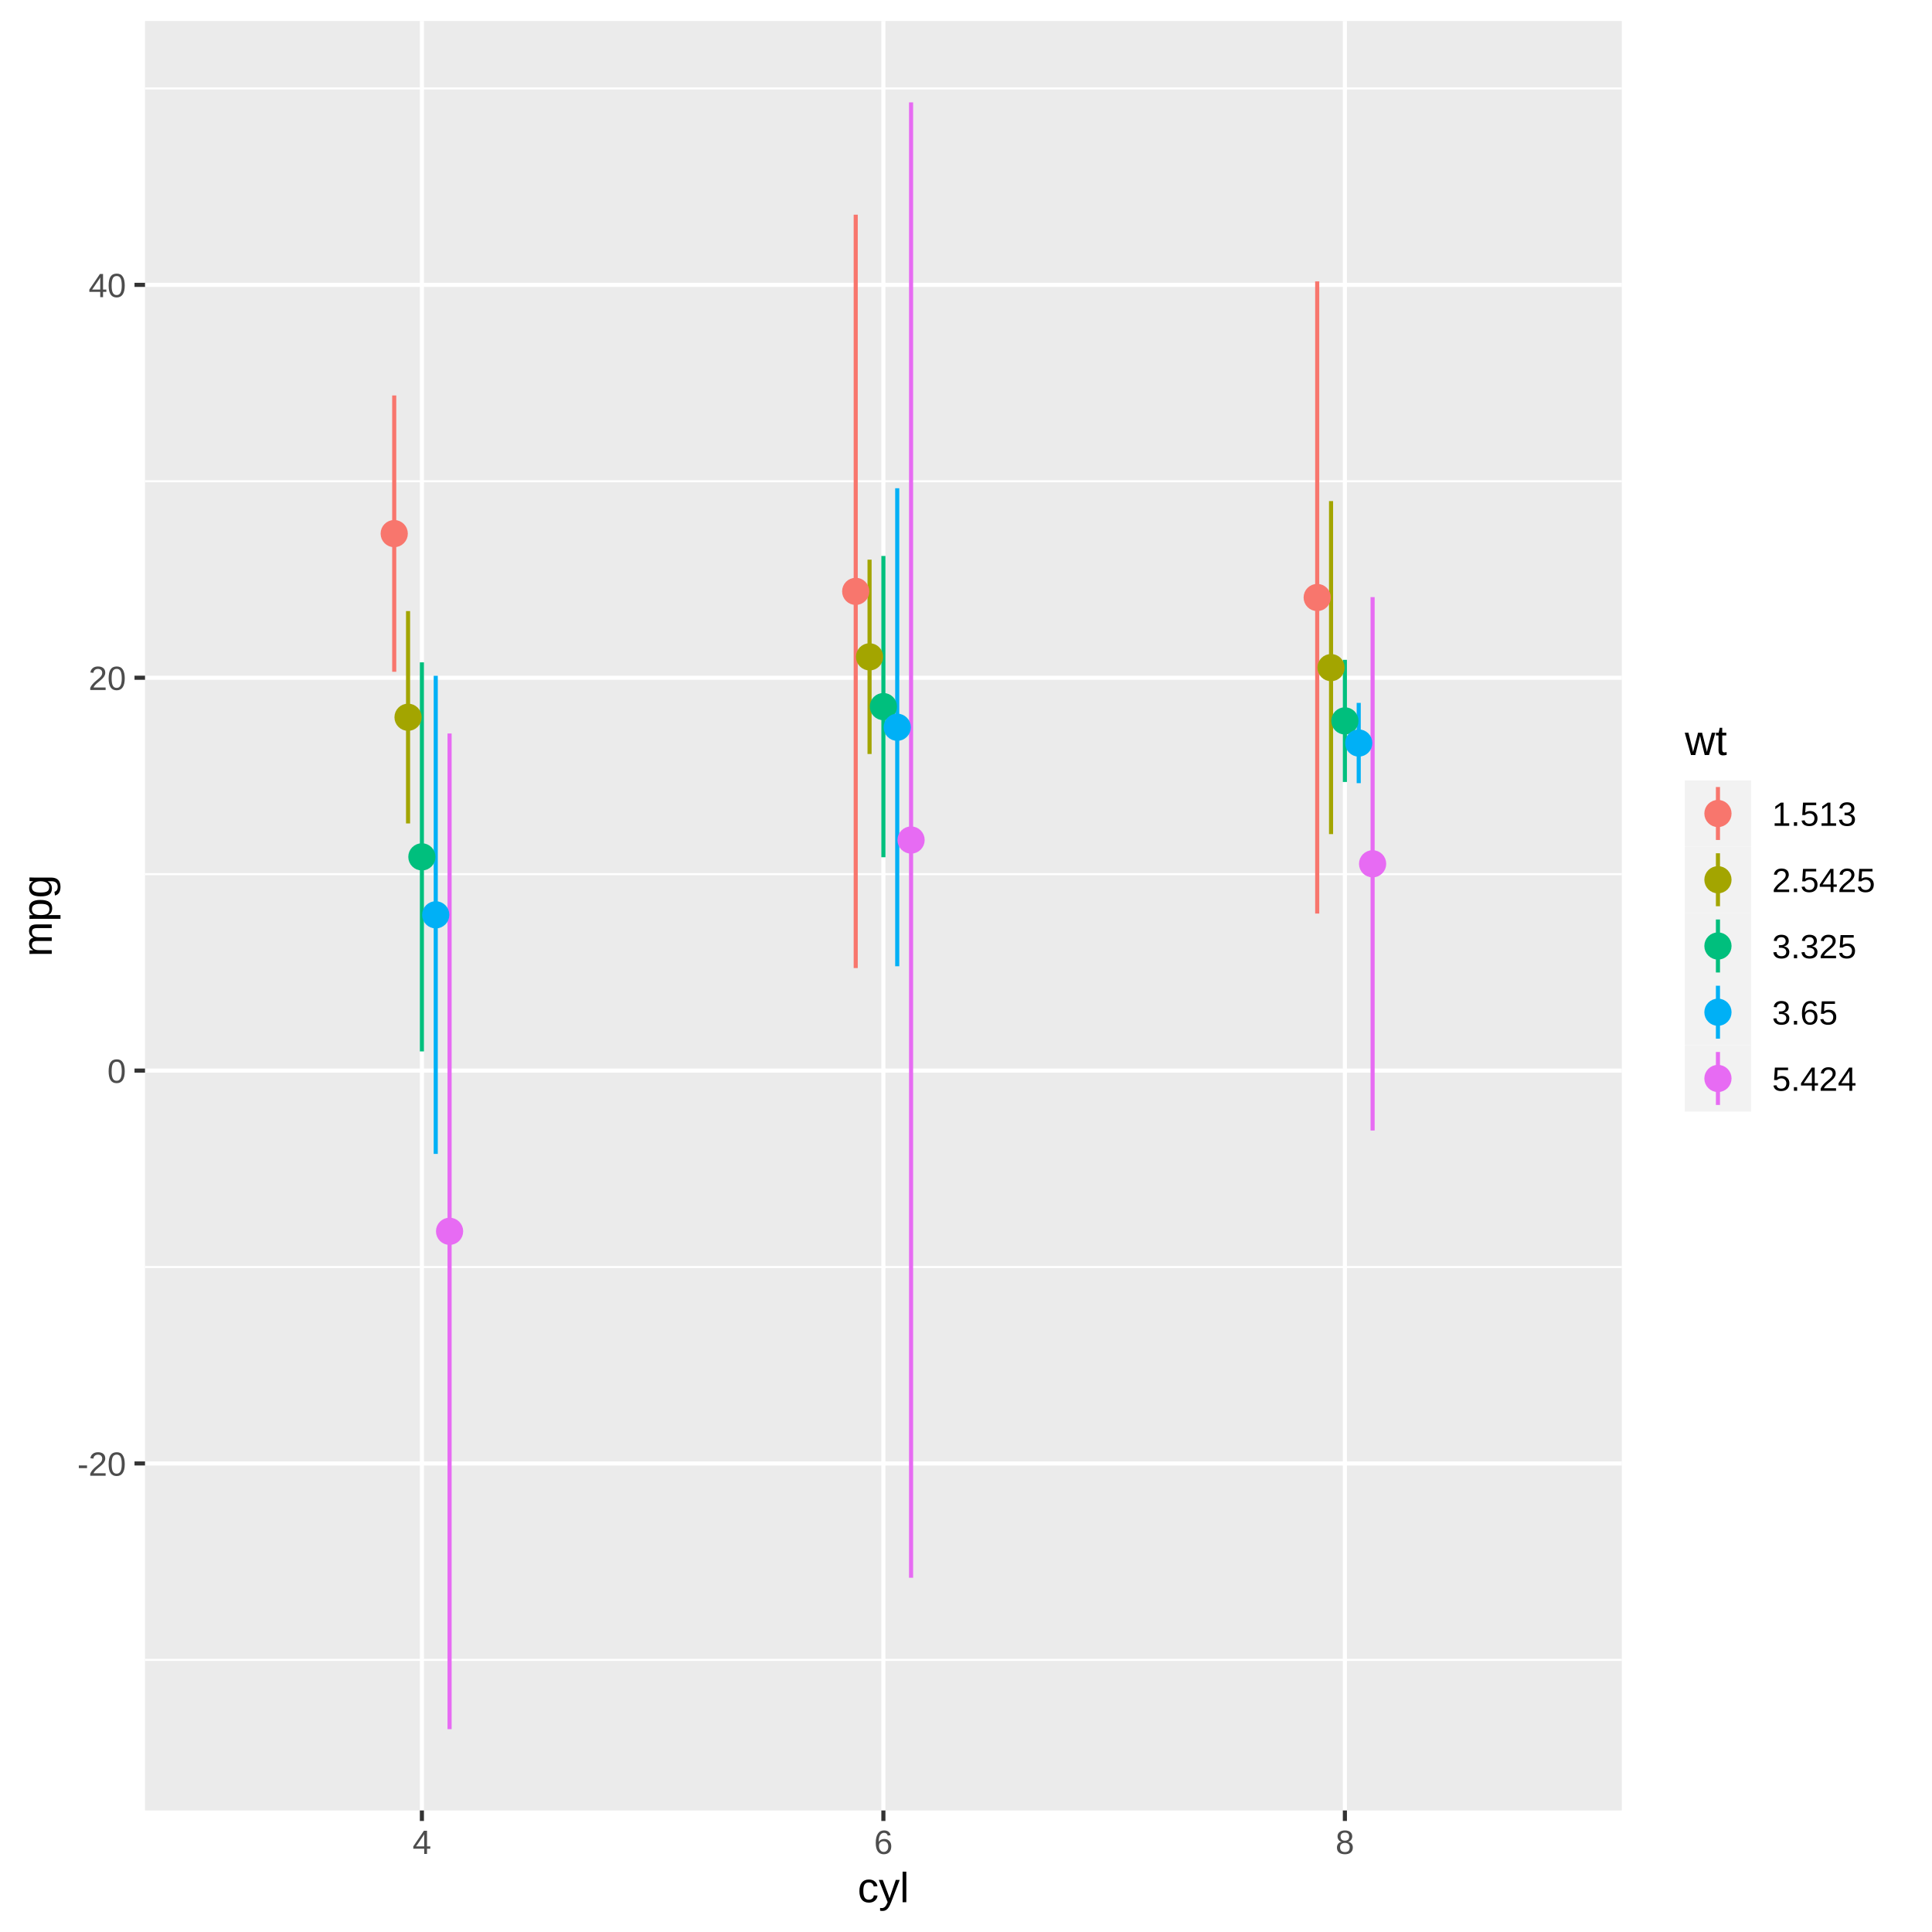
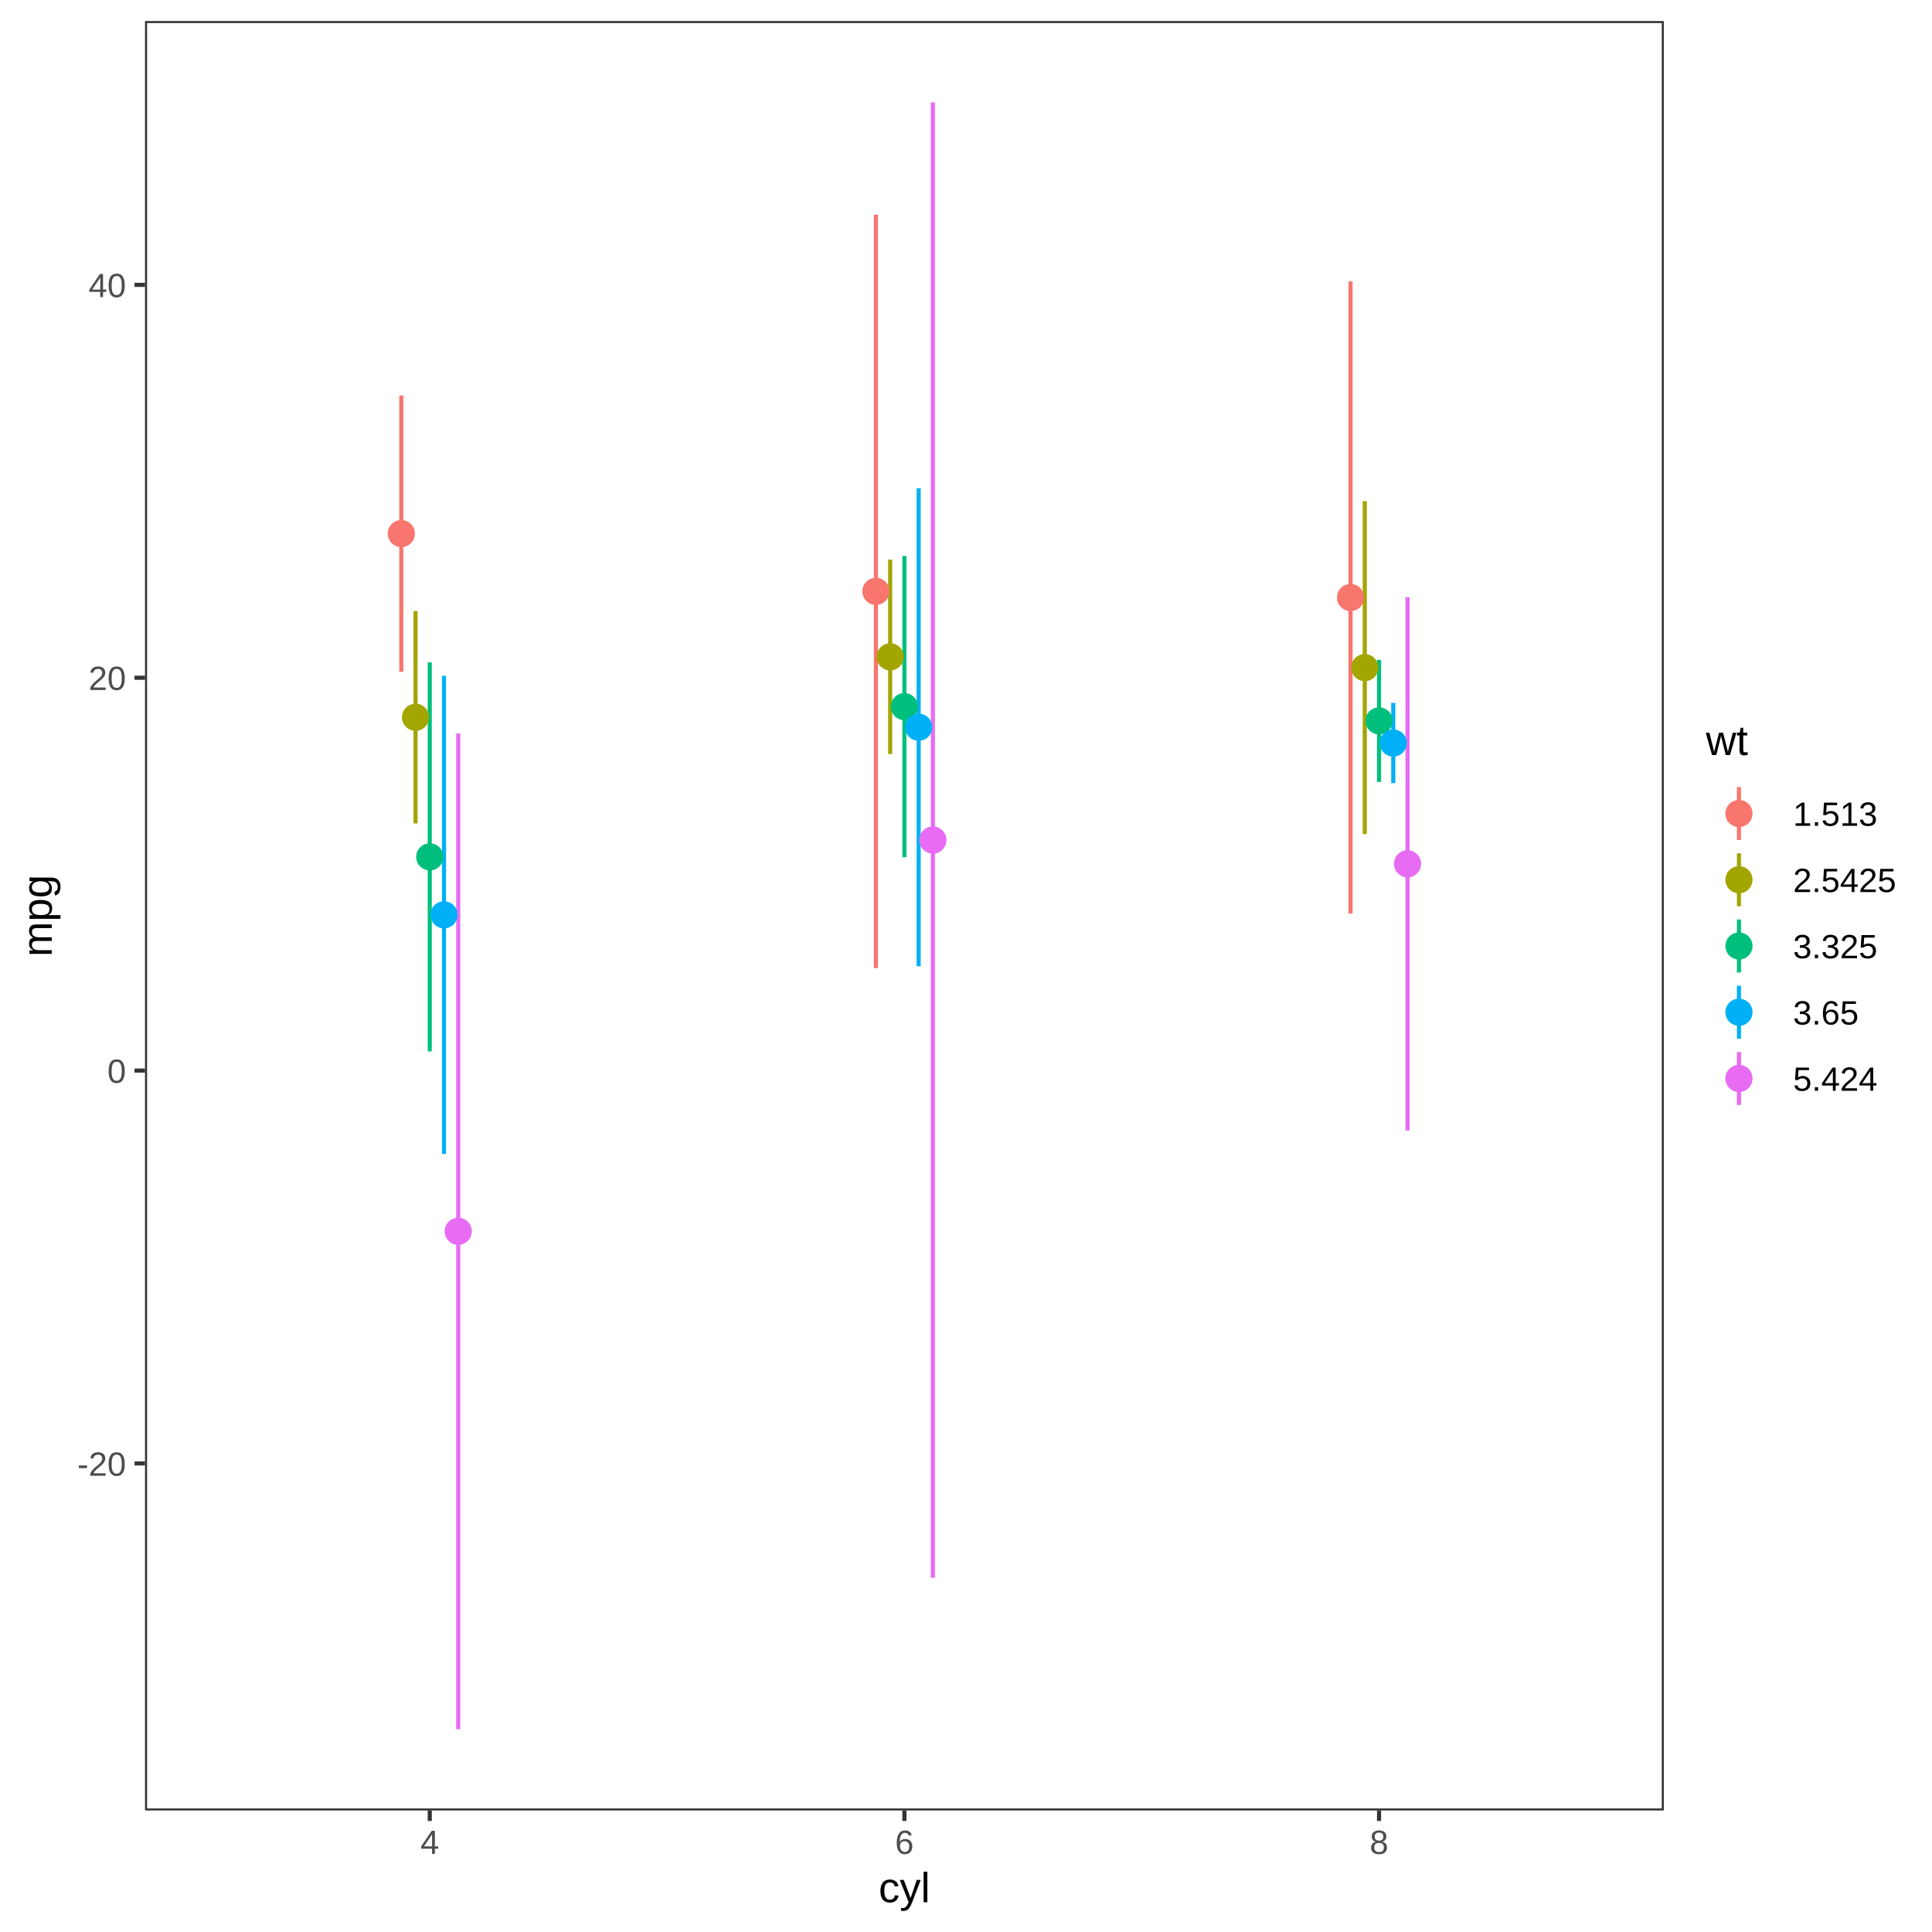
<svg xmlns="http://www.w3.org/2000/svg" class="svglite" width="504.00pt" height="504.00pt" viewBox="0 0 504.00 504.00">
  <defs>
    <style type="text/css">
    .svglite line, .svglite polyline, .svglite polygon, .svglite path, .svglite rect, .svglite circle {
      fill: none;
      stroke: #000000;
      stroke-linecap: round;
      stroke-linejoin: round;
      stroke-miterlimit: 10.00;
    }
    .svglite text {
      white-space: pre;
    }
  </style>
  </defs>
  <rect width="100%" height="100%" style="stroke: none; fill: #FFFFFF;" />
  <defs>
    <clipPath id="cpMC4wMHw1MDQuMDB8MC4wMHw1MDQuMDA=">
      <rect x="0.00" y="0.00" width="504.00" height="504.00" />
    </clipPath>
  </defs>
  <g clip-path="url(#cpMC4wMHw1MDQuMDB8MC4wMHw1MDQuMDA=)">
    <rect x="0.00" y="0.00" width="504.00" height="504.00" style="stroke-width: 1.07; stroke: #FFFFFF; fill: #FFFFFF;" />
  </g>
  <defs>
-     <clipPath id="cpMzcuODN8NDIzLjA4fDUuNDh8NDcyLjI5">
-       <rect x="37.83" y="5.48" width="385.25" height="466.82" />
+     <clipPath id="cpMzcuODN8NDM0LjA0fDUuNDh8NDcyLjI5">
+       <rect x="37.83" y="5.48" width="396.21" height="466.82" />
    </clipPath>
  </defs>
-   <g clip-path="url(#cpMzcuODN8NDIzLjA4fDUuNDh8NDcyLjI5)">
-     <rect x="37.83" y="5.48" width="385.25" height="466.82" style="stroke-width: 1.07; stroke: none; fill: #EBEBEB;" />
-     <polyline points="37.83,433.01 423.08,433.01 " style="stroke-width: 0.53; stroke: #FFFFFF; stroke-linecap: butt;" />
-     <polyline points="37.83,330.53 423.08,330.53 " style="stroke-width: 0.53; stroke: #FFFFFF; stroke-linecap: butt;" />
-     <polyline points="37.83,228.04 423.08,228.04 " style="stroke-width: 0.53; stroke: #FFFFFF; stroke-linecap: butt;" />
-     <polyline points="37.83,125.55 423.08,125.55 " style="stroke-width: 0.53; stroke: #FFFFFF; stroke-linecap: butt;" />
-     <polyline points="37.83,23.07 423.08,23.07 " style="stroke-width: 0.53; stroke: #FFFFFF; stroke-linecap: butt;" />
-     <polyline points="37.83,381.77 423.08,381.77 " style="stroke-width: 1.07; stroke: #FFFFFF; stroke-linecap: butt;" />
-     <polyline points="37.83,279.28 423.08,279.28 " style="stroke-width: 1.07; stroke: #FFFFFF; stroke-linecap: butt;" />
-     <polyline points="37.83,176.80 423.08,176.80 " style="stroke-width: 1.07; stroke: #FFFFFF; stroke-linecap: butt;" />
-     <polyline points="37.83,74.31 423.08,74.31 " style="stroke-width: 1.07; stroke: #FFFFFF; stroke-linecap: butt;" />
-     <polyline points="110.06,472.29 110.06,5.48 " style="stroke-width: 1.07; stroke: #FFFFFF; stroke-linecap: butt;" />
-     <polyline points="230.45,472.29 230.45,5.48 " style="stroke-width: 1.07; stroke: #FFFFFF; stroke-linecap: butt;" />
-     <polyline points="350.84,472.29 350.84,5.48 " style="stroke-width: 1.07; stroke: #FFFFFF; stroke-linecap: butt;" />
-     <line x1="223.23" y1="252.54" x2="223.23" y2="56.01" style="stroke-width: 1.07; stroke: #F8766D; stroke-linecap: butt;" />
-     <line x1="226.84" y1="196.70" x2="226.84" y2="146.00" style="stroke-width: 1.07; stroke: #A3A500; stroke-linecap: butt;" />
-     <line x1="230.45" y1="223.63" x2="230.45" y2="145.03" style="stroke-width: 1.07; stroke: #00BF7D; stroke-linecap: butt;" />
-     <line x1="234.06" y1="252.07" x2="234.06" y2="127.37" style="stroke-width: 1.07; stroke: #00B0F6; stroke-linecap: butt;" />
-     <line x1="237.67" y1="411.59" x2="237.67" y2="26.70" style="stroke-width: 1.07; stroke: #E76BF3; stroke-linecap: butt;" />
-     <line x1="102.84" y1="175.24" x2="102.84" y2="103.16" style="stroke-width: 1.07; stroke: #F8766D; stroke-linecap: butt;" />
-     <line x1="106.45" y1="214.81" x2="106.45" y2="159.41" style="stroke-width: 1.07; stroke: #A3A500; stroke-linecap: butt;" />
-     <line x1="110.06" y1="274.28" x2="110.06" y2="172.78" style="stroke-width: 1.07; stroke: #00BF7D; stroke-linecap: butt;" />
-     <line x1="113.67" y1="301.01" x2="113.67" y2="176.29" style="stroke-width: 1.07; stroke: #00B0F6; stroke-linecap: butt;" />
-     <line x1="117.28" y1="451.08" x2="117.28" y2="191.34" style="stroke-width: 1.07; stroke: #E76BF3; stroke-linecap: butt;" />
-     <line x1="343.62" y1="238.32" x2="343.62" y2="73.41" style="stroke-width: 1.07; stroke: #F8766D; stroke-linecap: butt;" />
-     <line x1="347.23" y1="217.59" x2="347.23" y2="130.72" style="stroke-width: 1.07; stroke: #A3A500; stroke-linecap: butt;" />
-     <line x1="350.84" y1="203.99" x2="350.84" y2="172.12" style="stroke-width: 1.07; stroke: #00BF7D; stroke-linecap: butt;" />
-     <line x1="354.45" y1="204.30" x2="354.45" y2="183.36" style="stroke-width: 1.07; stroke: #00B0F6; stroke-linecap: butt;" />
-     <line x1="358.07" y1="294.92" x2="358.07" y2="155.77" style="stroke-width: 1.07; stroke: #E76BF3; stroke-linecap: butt;" />
-     <circle cx="223.23" cy="154.27" r="2.84" style="stroke-width: 1.42; stroke: #F8766D; fill: #F8766D;" />
-     <circle cx="226.84" cy="171.35" r="2.84" style="stroke-width: 1.42; stroke: #A3A500; fill: #A3A500;" />
-     <circle cx="230.45" cy="184.33" r="2.84" style="stroke-width: 1.42; stroke: #00BF7D; fill: #00BF7D;" />
-     <circle cx="234.06" cy="189.72" r="2.84" style="stroke-width: 1.42; stroke: #00B0F6; fill: #00B0F6;" />
-     <circle cx="237.67" cy="219.14" r="2.84" style="stroke-width: 1.42; stroke: #E76BF3; fill: #E76BF3;" />
-     <circle cx="102.84" cy="139.20" r="2.84" style="stroke-width: 1.42; stroke: #F8766D; fill: #F8766D;" />
-     <circle cx="106.45" cy="187.11" r="2.84" style="stroke-width: 1.42; stroke: #A3A500; fill: #A3A500;" />
-     <circle cx="110.06" cy="223.53" r="2.84" style="stroke-width: 1.42; stroke: #00BF7D; fill: #00BF7D;" />
-     <circle cx="113.67" cy="238.65" r="2.84" style="stroke-width: 1.42; stroke: #00B0F6; fill: #00B0F6;" />
-     <circle cx="117.28" cy="321.21" r="2.84" style="stroke-width: 1.42; stroke: #E76BF3; fill: #E76BF3;" />
-     <circle cx="343.62" cy="155.87" r="2.84" style="stroke-width: 1.42; stroke: #F8766D; fill: #F8766D;" />
-     <circle cx="347.23" cy="174.16" r="2.84" style="stroke-width: 1.42; stroke: #A3A500; fill: #A3A500;" />
-     <circle cx="350.84" cy="188.06" r="2.84" style="stroke-width: 1.42; stroke: #00BF7D; fill: #00BF7D;" />
-     <circle cx="354.45" cy="193.83" r="2.84" style="stroke-width: 1.42; stroke: #00B0F6; fill: #00B0F6;" />
-     <circle cx="358.07" cy="225.34" r="2.84" style="stroke-width: 1.42; stroke: #E76BF3; fill: #E76BF3;" />
+   <g clip-path="url(#cpMzcuODN8NDM0LjA0fDUuNDh8NDcyLjI5)">
+     <rect x="37.83" y="5.48" width="396.21" height="466.82" style="stroke-width: 1.07; stroke: none; fill: #FFFFFF;" />
+     <line x1="228.50" y1="252.54" x2="228.50" y2="56.01" style="stroke-width: 1.07; stroke: #F8766D; stroke-linecap: butt;" />
+     <line x1="232.22" y1="196.70" x2="232.22" y2="146.00" style="stroke-width: 1.07; stroke: #A3A500; stroke-linecap: butt;" />
+     <line x1="235.93" y1="223.63" x2="235.93" y2="145.03" style="stroke-width: 1.07; stroke: #00BF7D; stroke-linecap: butt;" />
+     <line x1="239.65" y1="252.07" x2="239.65" y2="127.37" style="stroke-width: 1.07; stroke: #00B0F6; stroke-linecap: butt;" />
+     <line x1="243.36" y1="411.59" x2="243.36" y2="26.70" style="stroke-width: 1.07; stroke: #E76BF3; stroke-linecap: butt;" />
+     <line x1="104.69" y1="175.24" x2="104.69" y2="103.16" style="stroke-width: 1.07; stroke: #F8766D; stroke-linecap: butt;" />
+     <line x1="108.40" y1="214.81" x2="108.40" y2="159.41" style="stroke-width: 1.07; stroke: #A3A500; stroke-linecap: butt;" />
+     <line x1="112.11" y1="274.28" x2="112.11" y2="172.78" style="stroke-width: 1.07; stroke: #00BF7D; stroke-linecap: butt;" />
+     <line x1="115.83" y1="301.01" x2="115.83" y2="176.29" style="stroke-width: 1.07; stroke: #00B0F6; stroke-linecap: butt;" />
+     <line x1="119.54" y1="451.08" x2="119.54" y2="191.34" style="stroke-width: 1.07; stroke: #E76BF3; stroke-linecap: butt;" />
+     <line x1="352.32" y1="238.32" x2="352.32" y2="73.41" style="stroke-width: 1.07; stroke: #F8766D; stroke-linecap: butt;" />
+     <line x1="356.03" y1="217.59" x2="356.03" y2="130.72" style="stroke-width: 1.07; stroke: #A3A500; stroke-linecap: butt;" />
+     <line x1="359.75" y1="203.99" x2="359.75" y2="172.12" style="stroke-width: 1.07; stroke: #00BF7D; stroke-linecap: butt;" />
+     <line x1="363.46" y1="204.30" x2="363.46" y2="183.36" style="stroke-width: 1.07; stroke: #00B0F6; stroke-linecap: butt;" />
+     <line x1="367.18" y1="294.92" x2="367.18" y2="155.77" style="stroke-width: 1.07; stroke: #E76BF3; stroke-linecap: butt;" />
+     <circle cx="228.50" cy="154.27" r="2.84" style="stroke-width: 1.42; stroke: #F8766D; fill: #F8766D;" />
+     <circle cx="232.22" cy="171.35" r="2.84" style="stroke-width: 1.42; stroke: #A3A500; fill: #A3A500;" />
+     <circle cx="235.93" cy="184.33" r="2.84" style="stroke-width: 1.42; stroke: #00BF7D; fill: #00BF7D;" />
+     <circle cx="239.65" cy="189.72" r="2.84" style="stroke-width: 1.42; stroke: #00B0F6; fill: #00B0F6;" />
+     <circle cx="243.36" cy="219.14" r="2.84" style="stroke-width: 1.42; stroke: #E76BF3; fill: #E76BF3;" />
+     <circle cx="104.69" cy="139.20" r="2.84" style="stroke-width: 1.42; stroke: #F8766D; fill: #F8766D;" />
+     <circle cx="108.40" cy="187.11" r="2.84" style="stroke-width: 1.42; stroke: #A3A500; fill: #A3A500;" />
+     <circle cx="112.11" cy="223.53" r="2.84" style="stroke-width: 1.42; stroke: #00BF7D; fill: #00BF7D;" />
+     <circle cx="115.83" cy="238.65" r="2.84" style="stroke-width: 1.42; stroke: #00B0F6; fill: #00B0F6;" />
+     <circle cx="119.54" cy="321.21" r="2.84" style="stroke-width: 1.42; stroke: #E76BF3; fill: #E76BF3;" />
+     <circle cx="352.32" cy="155.87" r="2.84" style="stroke-width: 1.42; stroke: #F8766D; fill: #F8766D;" />
+     <circle cx="356.03" cy="174.16" r="2.84" style="stroke-width: 1.42; stroke: #A3A500; fill: #A3A500;" />
+     <circle cx="359.75" cy="188.06" r="2.84" style="stroke-width: 1.42; stroke: #00BF7D; fill: #00BF7D;" />
+     <circle cx="363.46" cy="193.83" r="2.84" style="stroke-width: 1.42; stroke: #00B0F6; fill: #00B0F6;" />
+     <circle cx="367.18" cy="225.34" r="2.84" style="stroke-width: 1.42; stroke: #E76BF3; fill: #E76BF3;" />
+     <rect x="37.83" y="5.48" width="396.21" height="466.82" style="stroke-width: 1.07; stroke: #333333;" />
  </g>
  <g clip-path="url(#cpMC4wMHw1MDQuMDB8MC4wMHw1MDQuMDA=)">
    <text x="32.89" y="384.98" text-anchor="end" style="font-size: 8.80px;fill: #4D4D4D; font-family: &quot;Arimo&quot;;" textLength="14.36px" lengthAdjust="spacingAndGlyphs">-20</text>
    <text x="32.89" y="282.49" text-anchor="end" style="font-size: 8.80px;fill: #4D4D4D; font-family: &quot;Arimo&quot;;" textLength="5.59px" lengthAdjust="spacingAndGlyphs">0</text>
    <text x="32.89" y="180.00" text-anchor="end" style="font-size: 8.80px;fill: #4D4D4D; font-family: &quot;Arimo&quot;;" textLength="11.19px" lengthAdjust="spacingAndGlyphs">20</text>
    <text x="32.89" y="77.52" text-anchor="end" style="font-size: 8.80px;fill: #4D4D4D; font-family: &quot;Arimo&quot;;" textLength="11.19px" lengthAdjust="spacingAndGlyphs">40</text>
    <polyline points="35.09,381.77 37.83,381.77 " style="stroke-width: 1.07; stroke: #333333; stroke-linecap: butt;" />
    <polyline points="35.09,279.28 37.83,279.28 " style="stroke-width: 1.07; stroke: #333333; stroke-linecap: butt;" />
    <polyline points="35.09,176.80 37.83,176.80 " style="stroke-width: 1.07; stroke: #333333; stroke-linecap: butt;" />
    <polyline points="35.09,74.31 37.83,74.31 " style="stroke-width: 1.07; stroke: #333333; stroke-linecap: butt;" />
-     <polyline points="110.06,475.03 110.06,472.29 " style="stroke-width: 1.07; stroke: #333333; stroke-linecap: butt;" />
-     <polyline points="230.45,475.03 230.45,472.29 " style="stroke-width: 1.07; stroke: #333333; stroke-linecap: butt;" />
-     <polyline points="350.84,475.03 350.84,472.29 " style="stroke-width: 1.07; stroke: #333333; stroke-linecap: butt;" />
-     <text x="110.06" y="483.64" text-anchor="middle" style="font-size: 8.80px;fill: #4D4D4D; font-family: &quot;Arimo&quot;;" textLength="5.59px" lengthAdjust="spacingAndGlyphs">4</text>
-     <text x="230.45" y="483.64" text-anchor="middle" style="font-size: 8.80px;fill: #4D4D4D; font-family: &quot;Arimo&quot;;" textLength="5.59px" lengthAdjust="spacingAndGlyphs">6</text>
-     <text x="350.84" y="483.64" text-anchor="middle" style="font-size: 8.80px;fill: #4D4D4D; font-family: &quot;Arimo&quot;;" textLength="5.59px" lengthAdjust="spacingAndGlyphs">8</text>
-     <text x="230.45" y="496.23" text-anchor="middle" style="font-size: 11.00px; font-family: &quot;Arimo&quot;;" textLength="15.62px" lengthAdjust="spacingAndGlyphs">cyl</text>
+     <polyline points="112.11,475.03 112.11,472.29 " style="stroke-width: 1.07; stroke: #333333; stroke-linecap: butt;" />
+     <polyline points="235.93,475.03 235.93,472.29 " style="stroke-width: 1.07; stroke: #333333; stroke-linecap: butt;" />
+     <polyline points="359.75,475.03 359.75,472.29 " style="stroke-width: 1.07; stroke: #333333; stroke-linecap: butt;" />
+     <text x="112.11" y="483.64" text-anchor="middle" style="font-size: 8.80px;fill: #4D4D4D; font-family: &quot;Arimo&quot;;" textLength="5.59px" lengthAdjust="spacingAndGlyphs">4</text>
+     <text x="235.93" y="483.64" text-anchor="middle" style="font-size: 8.80px;fill: #4D4D4D; font-family: &quot;Arimo&quot;;" textLength="5.59px" lengthAdjust="spacingAndGlyphs">6</text>
+     <text x="359.75" y="483.64" text-anchor="middle" style="font-size: 8.80px;fill: #4D4D4D; font-family: &quot;Arimo&quot;;" textLength="5.59px" lengthAdjust="spacingAndGlyphs">8</text>
+     <text x="235.93" y="496.23" text-anchor="middle" style="font-size: 11.00px; font-family: &quot;Arimo&quot;;" textLength="15.62px" lengthAdjust="spacingAndGlyphs">cyl</text>
    <text transform="translate(13.50,238.89) rotate(-90)" text-anchor="middle" style="font-size: 11.00px; font-family: &quot;Arimo&quot;;" textLength="24.68px" lengthAdjust="spacingAndGlyphs">mpg</text>
-     <rect x="434.04" y="182.31" width="64.48" height="113.15" style="stroke-width: 1.07; stroke: none; fill: #FFFFFF;" />
-     <text x="439.52" y="196.96" style="font-size: 11.00px; font-family: &quot;Arimo&quot;;" textLength="13.31px" lengthAdjust="spacingAndGlyphs">wt</text>
-     <rect x="439.52" y="203.58" width="17.28" height="17.28" style="stroke-width: 1.07; stroke: none; fill: #F2F2F2;" />
-     <line x1="448.16" y1="219.13" x2="448.16" y2="205.31" style="stroke-width: 1.07; stroke: #F8766D; stroke-linecap: butt;" />
-     <circle cx="448.16" cy="212.22" r="2.84" style="stroke-width: 1.42; stroke: #F8766D; fill: #F8766D;" />
-     <rect x="439.52" y="220.86" width="17.28" height="17.28" style="stroke-width: 1.07; stroke: none; fill: #F2F2F2;" />
-     <line x1="448.16" y1="236.41" x2="448.16" y2="222.59" style="stroke-width: 1.07; stroke: #A3A500; stroke-linecap: butt;" />
-     <circle cx="448.16" cy="229.50" r="2.84" style="stroke-width: 1.42; stroke: #A3A500; fill: #A3A500;" />
-     <rect x="439.52" y="238.14" width="17.28" height="17.28" style="stroke-width: 1.07; stroke: none; fill: #F2F2F2;" />
-     <line x1="448.16" y1="253.69" x2="448.16" y2="239.87" style="stroke-width: 1.07; stroke: #00BF7D; stroke-linecap: butt;" />
-     <circle cx="448.16" cy="246.78" r="2.84" style="stroke-width: 1.42; stroke: #00BF7D; fill: #00BF7D;" />
-     <rect x="439.52" y="255.42" width="17.28" height="17.28" style="stroke-width: 1.07; stroke: none; fill: #F2F2F2;" />
-     <line x1="448.16" y1="270.97" x2="448.16" y2="257.15" style="stroke-width: 1.07; stroke: #00B0F6; stroke-linecap: butt;" />
-     <circle cx="448.16" cy="264.06" r="2.84" style="stroke-width: 1.42; stroke: #00B0F6; fill: #00B0F6;" />
-     <rect x="439.52" y="272.70" width="17.28" height="17.28" style="stroke-width: 1.07; stroke: none; fill: #F2F2F2;" />
-     <line x1="448.16" y1="288.25" x2="448.16" y2="274.43" style="stroke-width: 1.07; stroke: #E76BF3; stroke-linecap: butt;" />
-     <circle cx="448.16" cy="281.34" r="2.84" style="stroke-width: 1.42; stroke: #E76BF3; fill: #E76BF3;" />
-     <text x="462.28" y="215.43" style="font-size: 8.80px; font-family: &quot;Arimo&quot;;" textLength="25.17px" lengthAdjust="spacingAndGlyphs">1.513</text>
-     <text x="462.28" y="232.71" style="font-size: 8.80px; font-family: &quot;Arimo&quot;;" textLength="30.77px" lengthAdjust="spacingAndGlyphs">2.5425</text>
-     <text x="462.28" y="249.99" style="font-size: 8.80px; font-family: &quot;Arimo&quot;;" textLength="25.17px" lengthAdjust="spacingAndGlyphs">3.325</text>
-     <text x="462.28" y="267.27" style="font-size: 8.80px; font-family: &quot;Arimo&quot;;" textLength="19.58px" lengthAdjust="spacingAndGlyphs">3.65</text>
-     <text x="462.28" y="284.55" style="font-size: 8.80px; font-family: &quot;Arimo&quot;;" textLength="25.17px" lengthAdjust="spacingAndGlyphs">5.424</text>
+     <rect x="445.00" y="187.79" width="53.53" height="102.19" style="stroke-width: 1.07; stroke: none; fill: #FFFFFF;" />
+     <text x="445.00" y="196.96" style="font-size: 11.00px; font-family: &quot;Arimo&quot;;" textLength="13.31px" lengthAdjust="spacingAndGlyphs">wt</text>
+     <rect x="445.00" y="203.58" width="17.28" height="17.28" style="stroke-width: 1.07; stroke: none; fill: #FFFFFF;" />
+     <line x1="453.64" y1="219.13" x2="453.64" y2="205.31" style="stroke-width: 1.07; stroke: #F8766D; stroke-linecap: butt;" />
+     <circle cx="453.64" cy="212.22" r="2.84" style="stroke-width: 1.42; stroke: #F8766D; fill: #F8766D;" />
+     <rect x="445.00" y="220.86" width="17.28" height="17.28" style="stroke-width: 1.07; stroke: none; fill: #FFFFFF;" />
+     <line x1="453.64" y1="236.41" x2="453.64" y2="222.59" style="stroke-width: 1.07; stroke: #A3A500; stroke-linecap: butt;" />
+     <circle cx="453.64" cy="229.50" r="2.84" style="stroke-width: 1.42; stroke: #A3A500; fill: #A3A500;" />
+     <rect x="445.00" y="238.14" width="17.28" height="17.28" style="stroke-width: 1.07; stroke: none; fill: #FFFFFF;" />
+     <line x1="453.64" y1="253.69" x2="453.64" y2="239.87" style="stroke-width: 1.07; stroke: #00BF7D; stroke-linecap: butt;" />
+     <circle cx="453.64" cy="246.78" r="2.84" style="stroke-width: 1.42; stroke: #00BF7D; fill: #00BF7D;" />
+     <rect x="445.00" y="255.42" width="17.28" height="17.28" style="stroke-width: 1.07; stroke: none; fill: #FFFFFF;" />
+     <line x1="453.64" y1="270.97" x2="453.64" y2="257.15" style="stroke-width: 1.07; stroke: #00B0F6; stroke-linecap: butt;" />
+     <circle cx="453.64" cy="264.06" r="2.84" style="stroke-width: 1.42; stroke: #00B0F6; fill: #00B0F6;" />
+     <rect x="445.00" y="272.70" width="17.28" height="17.28" style="stroke-width: 1.07; stroke: none; fill: #FFFFFF;" />
+     <line x1="453.64" y1="288.25" x2="453.64" y2="274.43" style="stroke-width: 1.07; stroke: #E76BF3; stroke-linecap: butt;" />
+     <circle cx="453.64" cy="281.34" r="2.84" style="stroke-width: 1.42; stroke: #E76BF3; fill: #E76BF3;" />
+     <text x="467.75" y="215.43" style="font-size: 8.80px; font-family: &quot;Arimo&quot;;" textLength="25.17px" lengthAdjust="spacingAndGlyphs">1.513</text>
+     <text x="467.75" y="232.71" style="font-size: 8.80px; font-family: &quot;Arimo&quot;;" textLength="30.77px" lengthAdjust="spacingAndGlyphs">2.5425</text>
+     <text x="467.75" y="249.99" style="font-size: 8.80px; font-family: &quot;Arimo&quot;;" textLength="25.17px" lengthAdjust="spacingAndGlyphs">3.325</text>
+     <text x="467.75" y="267.27" style="font-size: 8.80px; font-family: &quot;Arimo&quot;;" textLength="19.58px" lengthAdjust="spacingAndGlyphs">3.65</text>
+     <text x="467.75" y="284.55" style="font-size: 8.80px; font-family: &quot;Arimo&quot;;" textLength="25.17px" lengthAdjust="spacingAndGlyphs">5.424</text>
  </g>
</svg>
